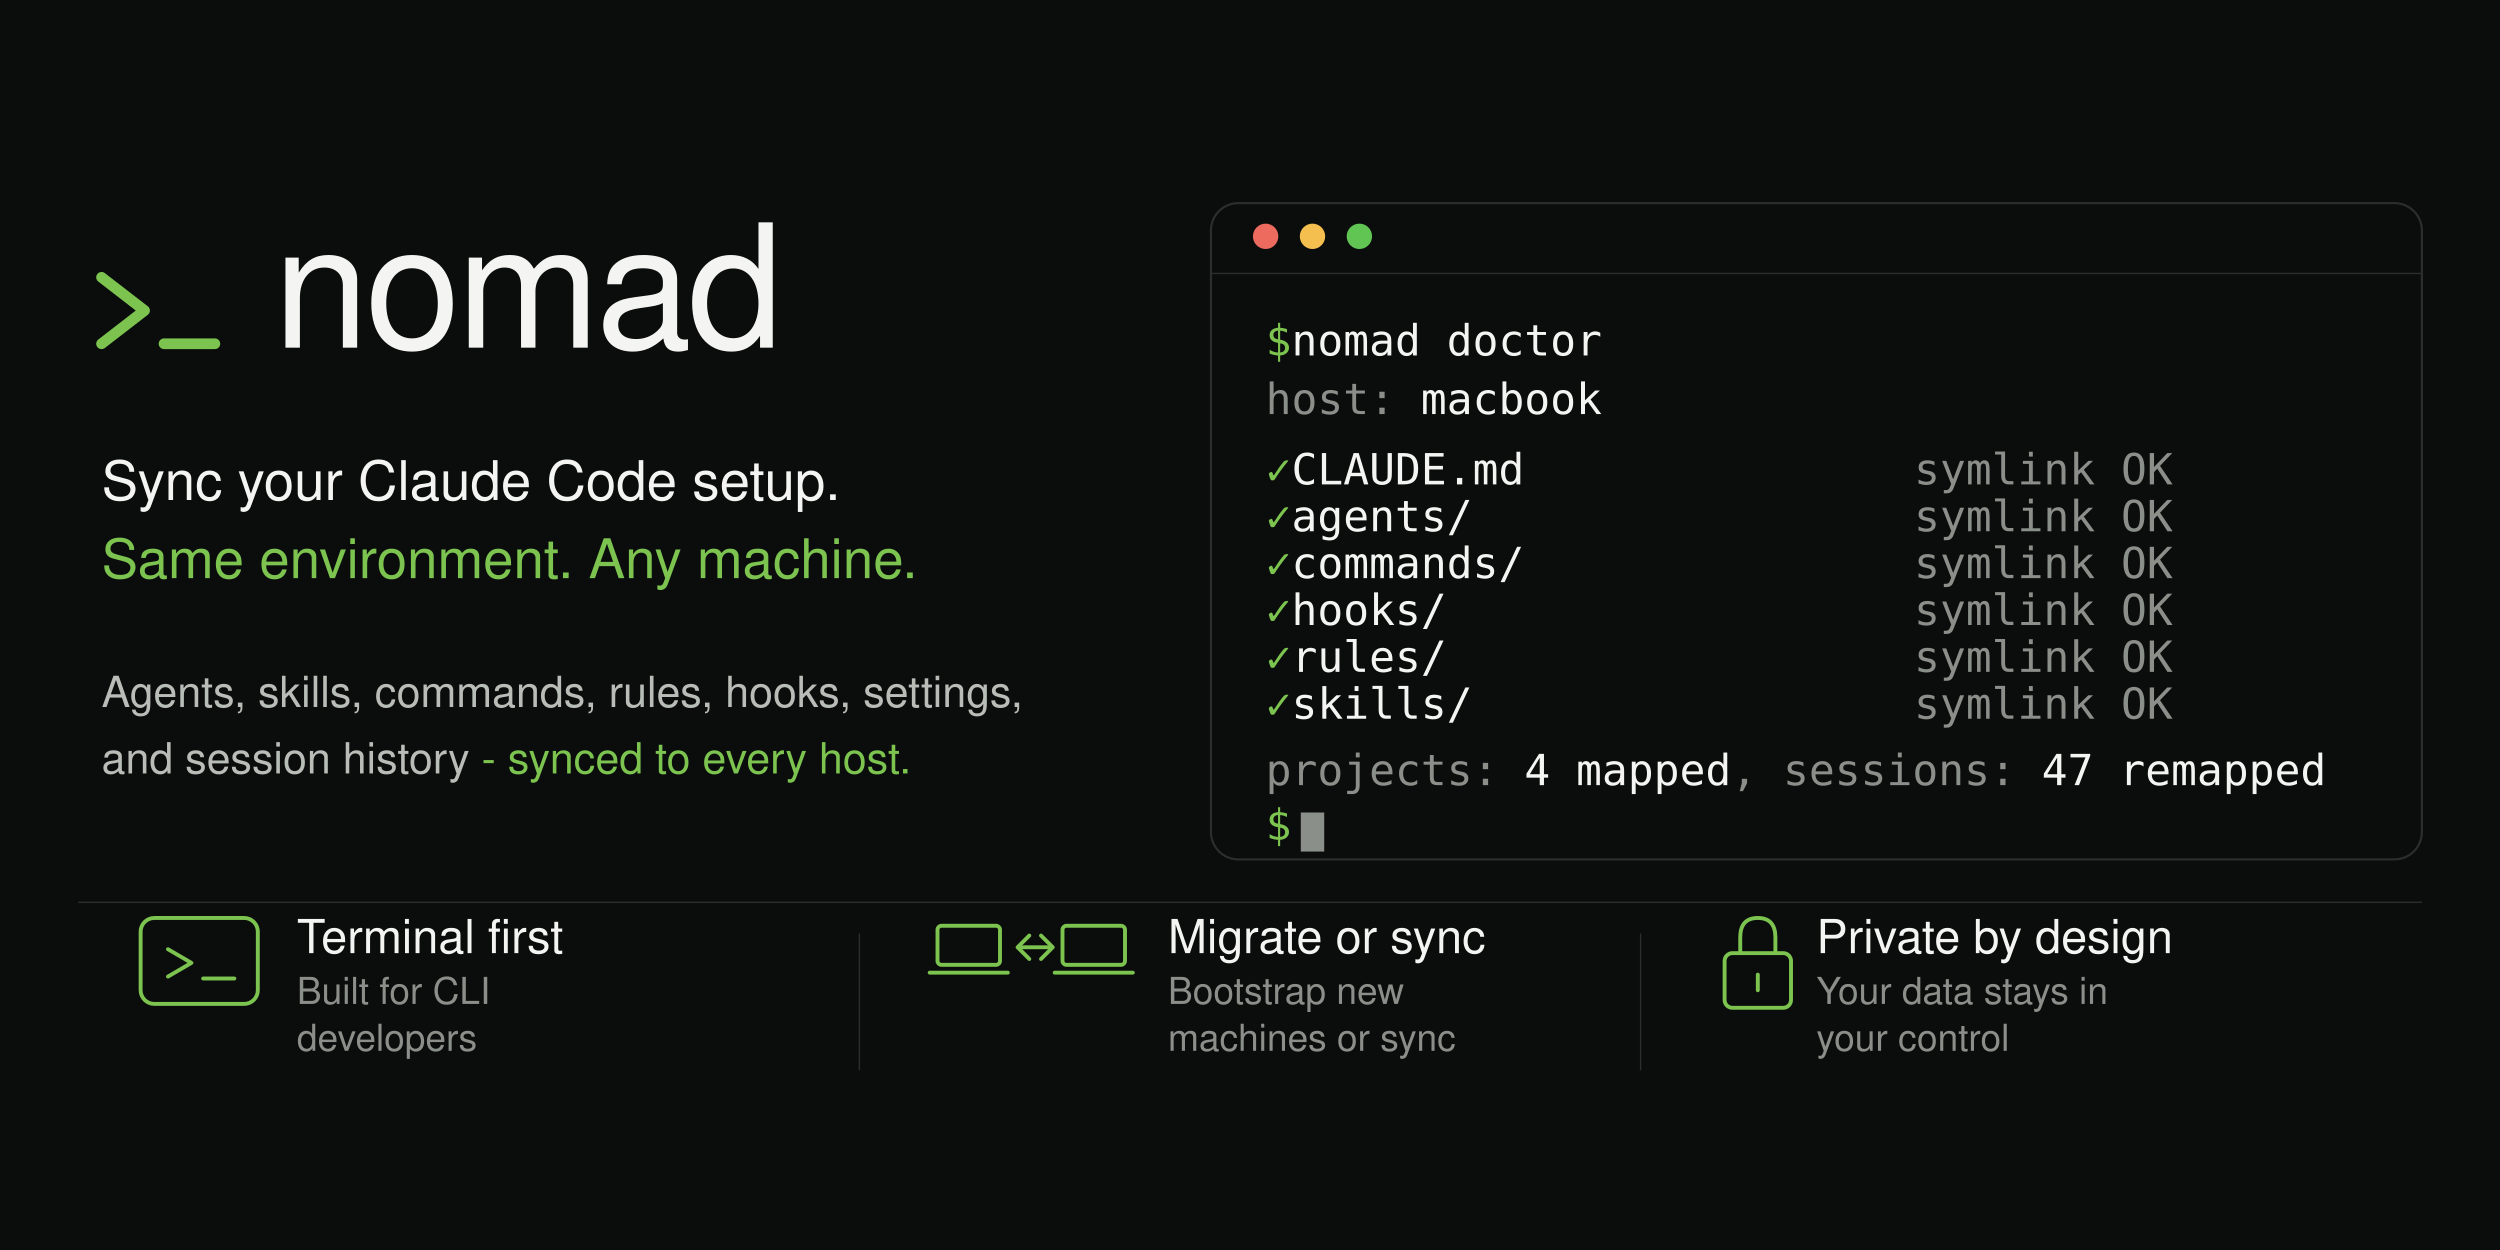
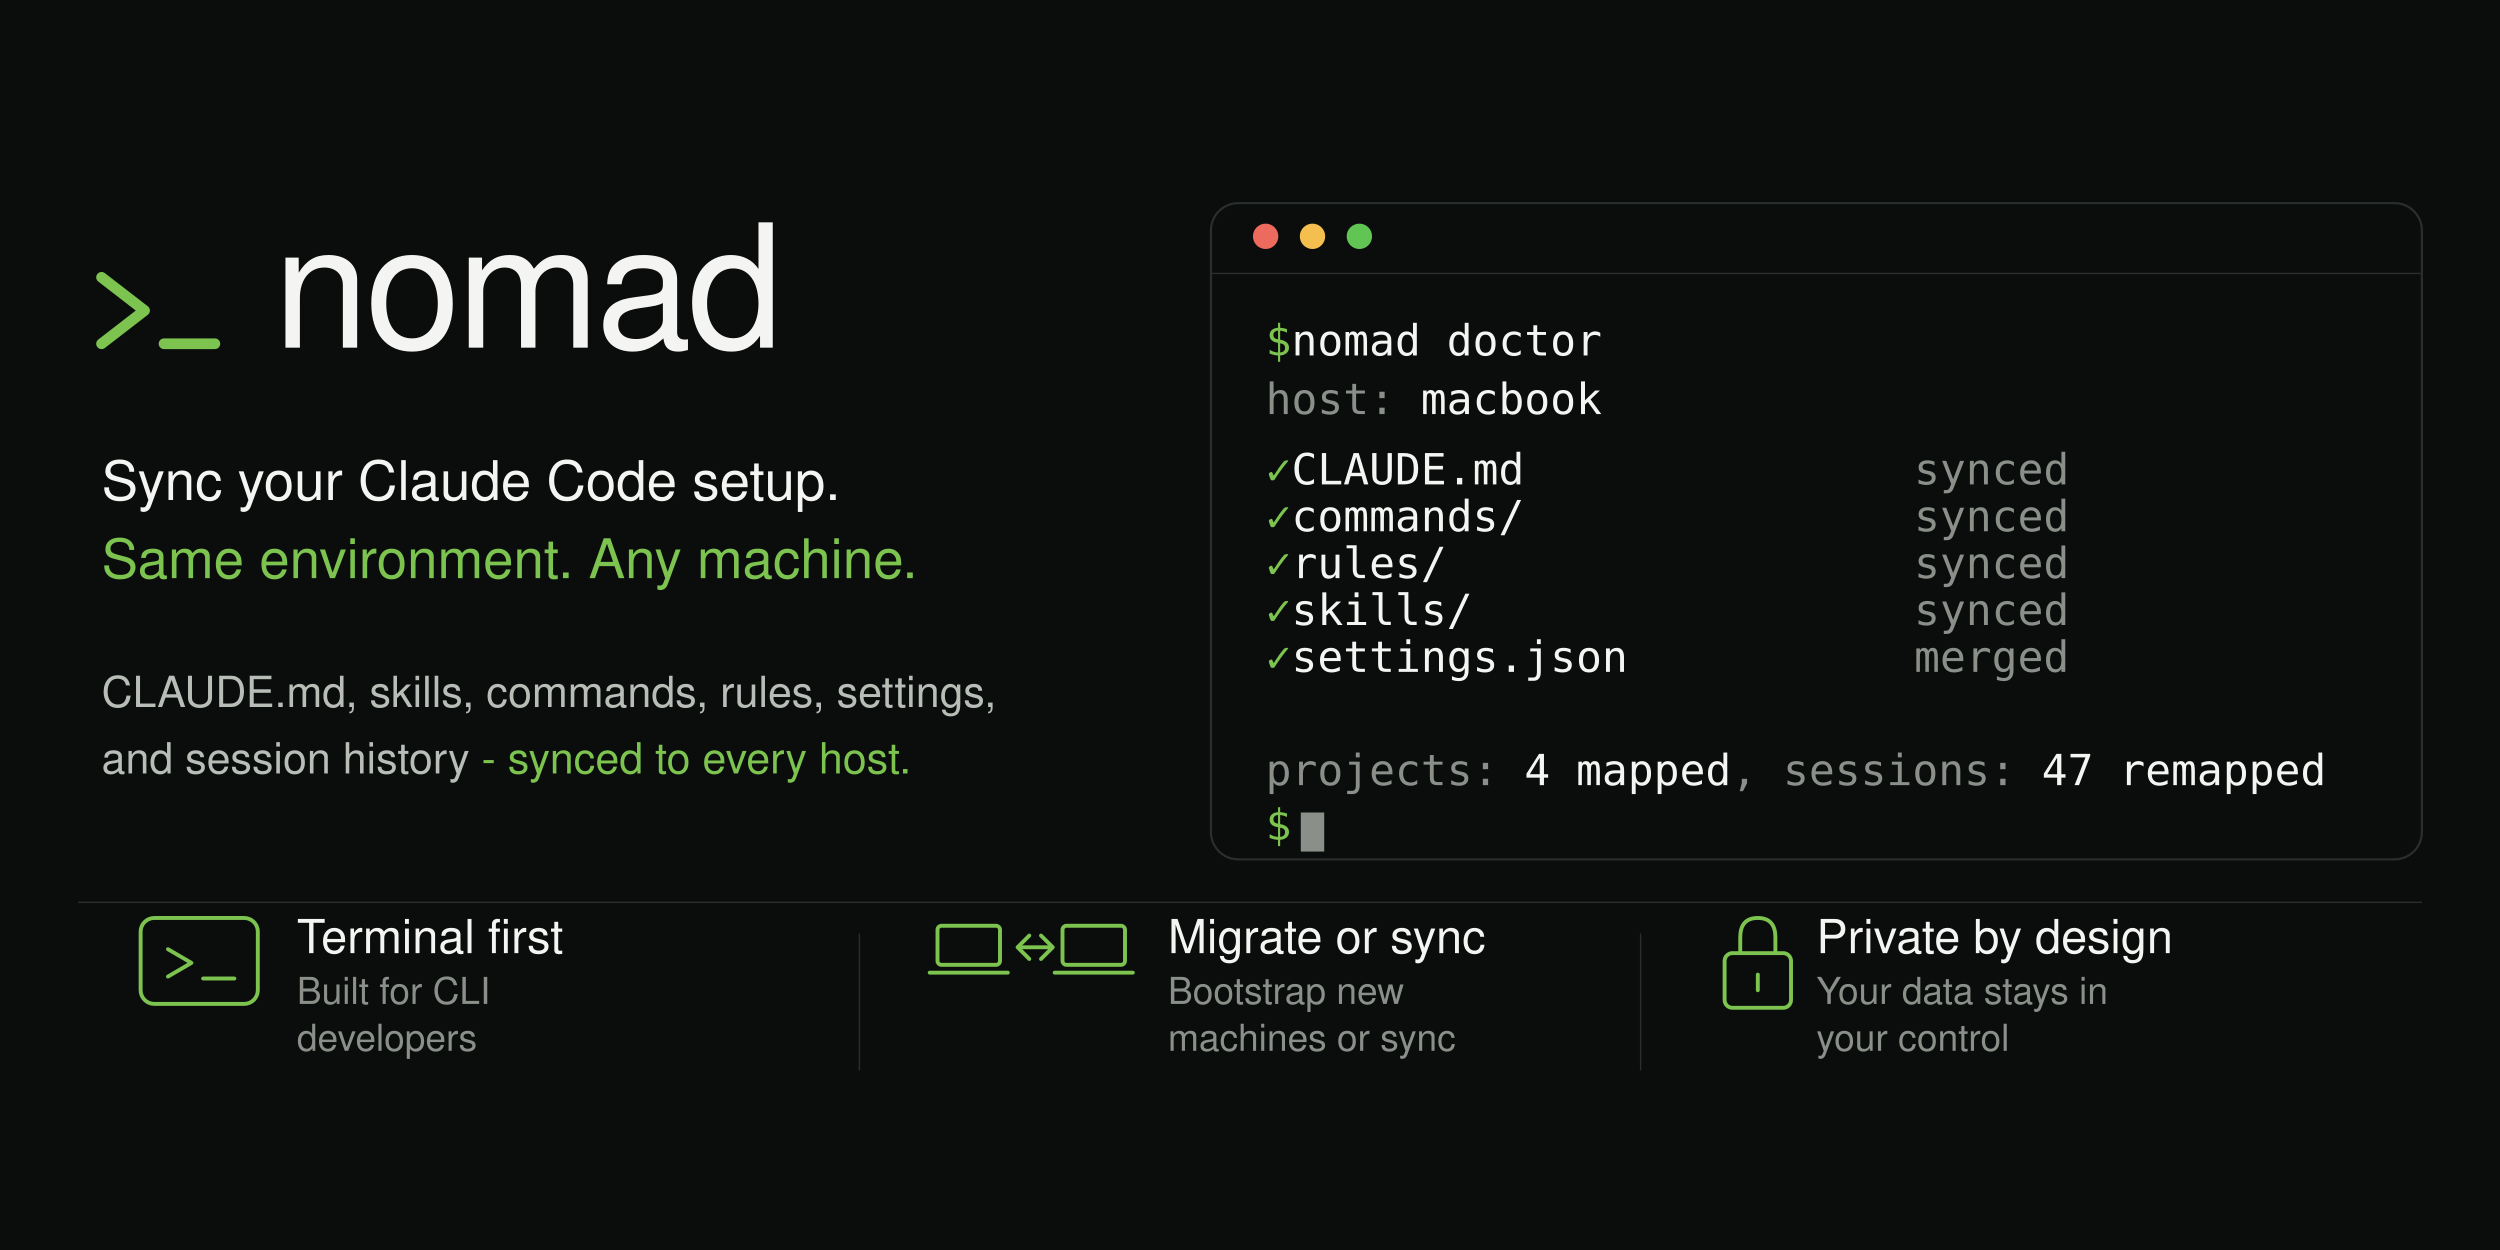
<svg xmlns="http://www.w3.org/2000/svg" width="1280" height="640" viewBox="0 0 1280 640" role="img" font-family="-apple-system, BlinkMacSystemFont, 'Segoe UI', Helvetica, Arial, sans-serif">
  <defs>
    <style>
.term-bg     { fill: #0f1311; }
.term-stroke { stroke: #2a2e2c; fill: none; }
.divider     { stroke: #2a2e2c; stroke-width: 0.7; }
.brand-stroke{ stroke: #7CC34F; fill: none; stroke-linecap: round; stroke-linejoin: round; }
.icon-stroke { stroke: #7CC34F; fill: none; stroke-linecap: round; stroke-linejoin: round; stroke-width: 2; }

.wordmark    { font-size: 88px; font-weight: 500; fill: #f4f4f2; letter-spacing: -2px; }
.tag-white   { font-size: 28px; font-weight: 500; fill: #f4f4f2; }
.tag-green   { font-size: 28px; font-weight: 500; fill: #7CC34F; }
.sub         { font-size: 22px; font-weight: 400; fill: #b8bdb8; }
.sub-green   { font-size: 22px; font-weight: 400; fill: #7CC34F; }
.mono        { font-family: ui-monospace, 'SF Mono', Menlo, Consolas, monospace; font-size: 22px; fill: #f4f4f2; }
.mono-green  { font-family: ui-monospace, 'SF Mono', Menlo, Consolas, monospace; font-size: 22px; fill: #7CC34F; }
.mono-muted  { font-family: ui-monospace, 'SF Mono', Menlo, Consolas, monospace; font-size: 22px; fill: #8a8f8a; }
.feat-title  { font-size: 24px; font-weight: 500; fill: #f4f4f2; }
.feat-sub    { font-size: 19px; font-weight: 400; fill: #8a8f8a; }
</style>
  </defs>
  <rect x="0" y="0" width="1280" height="640" fill="#0a0d0c" />
  <g transform="translate(52, 142)">
    <path d="M 0 0 L 22 17 L 0 34" class="brand-stroke" stroke-width="5.5" />
    <line x1="32" y1="34" x2="58" y2="34" class="brand-stroke" stroke-width="5.5" />
  </g>
  <text x="140" y="178" class="wordmark">nomad</text>
  <text x="52" y="256" class="tag-white">Sync your Claude Code setup.</text>
  <text x="52" y="296" class="tag-green">Same environment. Any machine.</text>
-   <text x="52" y="362" class="sub">Agents, skills, commands, rules, hooks, settings,</text>
+   <text x="52" y="362" class="sub">CLAUDE.md, skills, commands, rules, settings,</text>
  <text x="52" y="396" class="sub">and session history <tspan class="sub-green">- synced to every host.</tspan>
  </text>
  <g>
    <rect x="620" y="104" width="620" height="336" rx="14" class="term-bg term-stroke" stroke-width="1.1" />
    <line x1="620" y1="140" x2="1240" y2="140" class="divider" />
    <circle cx="648" cy="121" r="6.5" fill="#ed6a5e" />
    <circle cx="672" cy="121" r="6.5" fill="#f5bf4f" />
    <circle cx="696" cy="121" r="6.5" fill="#61c554" />
    <text x="648" y="182" class="mono-green">$<tspan class="mono"> nomad doctor</tspan>
    </text>
    <text x="648" y="212" class="mono-muted">host: <tspan class="mono">macbook</tspan>
    </text>
    <text x="648" y="248" class="mono-green">✓<tspan class="mono">  CLAUDE.md</tspan>
-       <tspan class="mono-muted" x="980" y="248">symlink OK</tspan>
+       <tspan class="mono-muted" x="980" y="248">synced</tspan>
    </text>
-     <text x="648" y="272" class="mono-green">✓<tspan class="mono">  agents/</tspan>
-       <tspan class="mono-muted" x="980" y="272">symlink OK</tspan>
+     <text x="648" y="272" class="mono-green">✓<tspan class="mono">  commands/</tspan>
+       <tspan class="mono-muted" x="980" y="272">synced</tspan>
    </text>
-     <text x="648" y="296" class="mono-green">✓<tspan class="mono">  commands/</tspan>
-       <tspan class="mono-muted" x="980" y="296">symlink OK</tspan>
+     <text x="648" y="296" class="mono-green">✓<tspan class="mono">  rules/</tspan>
+       <tspan class="mono-muted" x="980" y="296">synced</tspan>
    </text>
-     <text x="648" y="320" class="mono-green">✓<tspan class="mono">  hooks/</tspan>
-       <tspan class="mono-muted" x="980" y="320">symlink OK</tspan>
+     <text x="648" y="320" class="mono-green">✓<tspan class="mono">  skills/</tspan>
+       <tspan class="mono-muted" x="980" y="320">synced</tspan>
    </text>
-     <text x="648" y="344" class="mono-green">✓<tspan class="mono">  rules/</tspan>
-       <tspan class="mono-muted" x="980" y="344">symlink OK</tspan>
-     </text>
-     <text x="648" y="368" class="mono-green">✓<tspan class="mono">  skills/</tspan>
-       <tspan class="mono-muted" x="980" y="368">symlink OK</tspan>
+     <text x="648" y="344" class="mono-green">✓<tspan class="mono">  settings.json</tspan>
+       <tspan class="mono-muted" x="980" y="344">merged</tspan>
    </text>
    <text x="648" y="402" class="mono-muted">projects: <tspan class="mono">4 mapped</tspan>, sessions: <tspan class="mono">47 remapped</tspan>
    </text>
    <text x="648" y="430" class="mono-green">$</text>
    <rect x="666" y="416" width="12" height="20" fill="#8a8f8a">
      <animate attributeName="opacity" values="1;0;1" dur="1.2s" repeatCount="indefinite" />
    </rect>
  </g>
  <line x1="40" y1="462" x2="1240" y2="462" class="divider" />
  <line x1="440" y1="478" x2="440" y2="548" class="divider" />
  <line x1="840" y1="478" x2="840" y2="548" class="divider" />
  <g transform="translate(72, 468)">
    <rect x="0" y="2" width="60" height="44" rx="7" class="icon-stroke" />
    <path d="M 14 18 L 26 25 L 14 32" class="icon-stroke" />
    <line x1="32" y1="33" x2="48" y2="33" class="icon-stroke" />
    <text x="80" y="20" class="feat-title">Terminal first</text>
    <text x="80" y="46" class="feat-sub">Built for CLI</text>
    <text x="80" y="70" class="feat-sub">developers</text>
  </g>
  <g transform="translate(480, 468)">
    <rect x="0" y="6" width="32" height="20" rx="2" class="icon-stroke" />
    <line x1="-4" y1="30" x2="36" y2="30" class="icon-stroke" />
    <line x1="42" y1="17" x2="58" y2="17" class="icon-stroke" />
    <path d="M 47 11 L 41 17 L 47 23" class="icon-stroke" />
    <path d="M 53 11 L 59 17 L 53 23" class="icon-stroke" />
    <rect x="64" y="6" width="32" height="20" rx="2" class="icon-stroke" />
    <line x1="60" y1="30" x2="100" y2="30" class="icon-stroke" />
    <text x="118" y="20" class="feat-title">Migrate or sync</text>
    <text x="118" y="46" class="feat-sub">Bootstrap new</text>
    <text x="118" y="70" class="feat-sub">machines or sync</text>
  </g>
  <g transform="translate(880, 468)">
    <rect x="3" y="20" width="34" height="28" rx="4" class="icon-stroke" />
    <path d="M 11 20 L 11 12 Q 11 2 20 2 Q 29 2 29 12 L 29 20" class="icon-stroke" />
    <line x1="20" y1="31" x2="20" y2="39" class="icon-stroke" />
    <text x="50" y="20" class="feat-title">Private by design</text>
    <text x="50" y="46" class="feat-sub">Your data stays in</text>
    <text x="50" y="70" class="feat-sub">your control</text>
  </g>
</svg>
